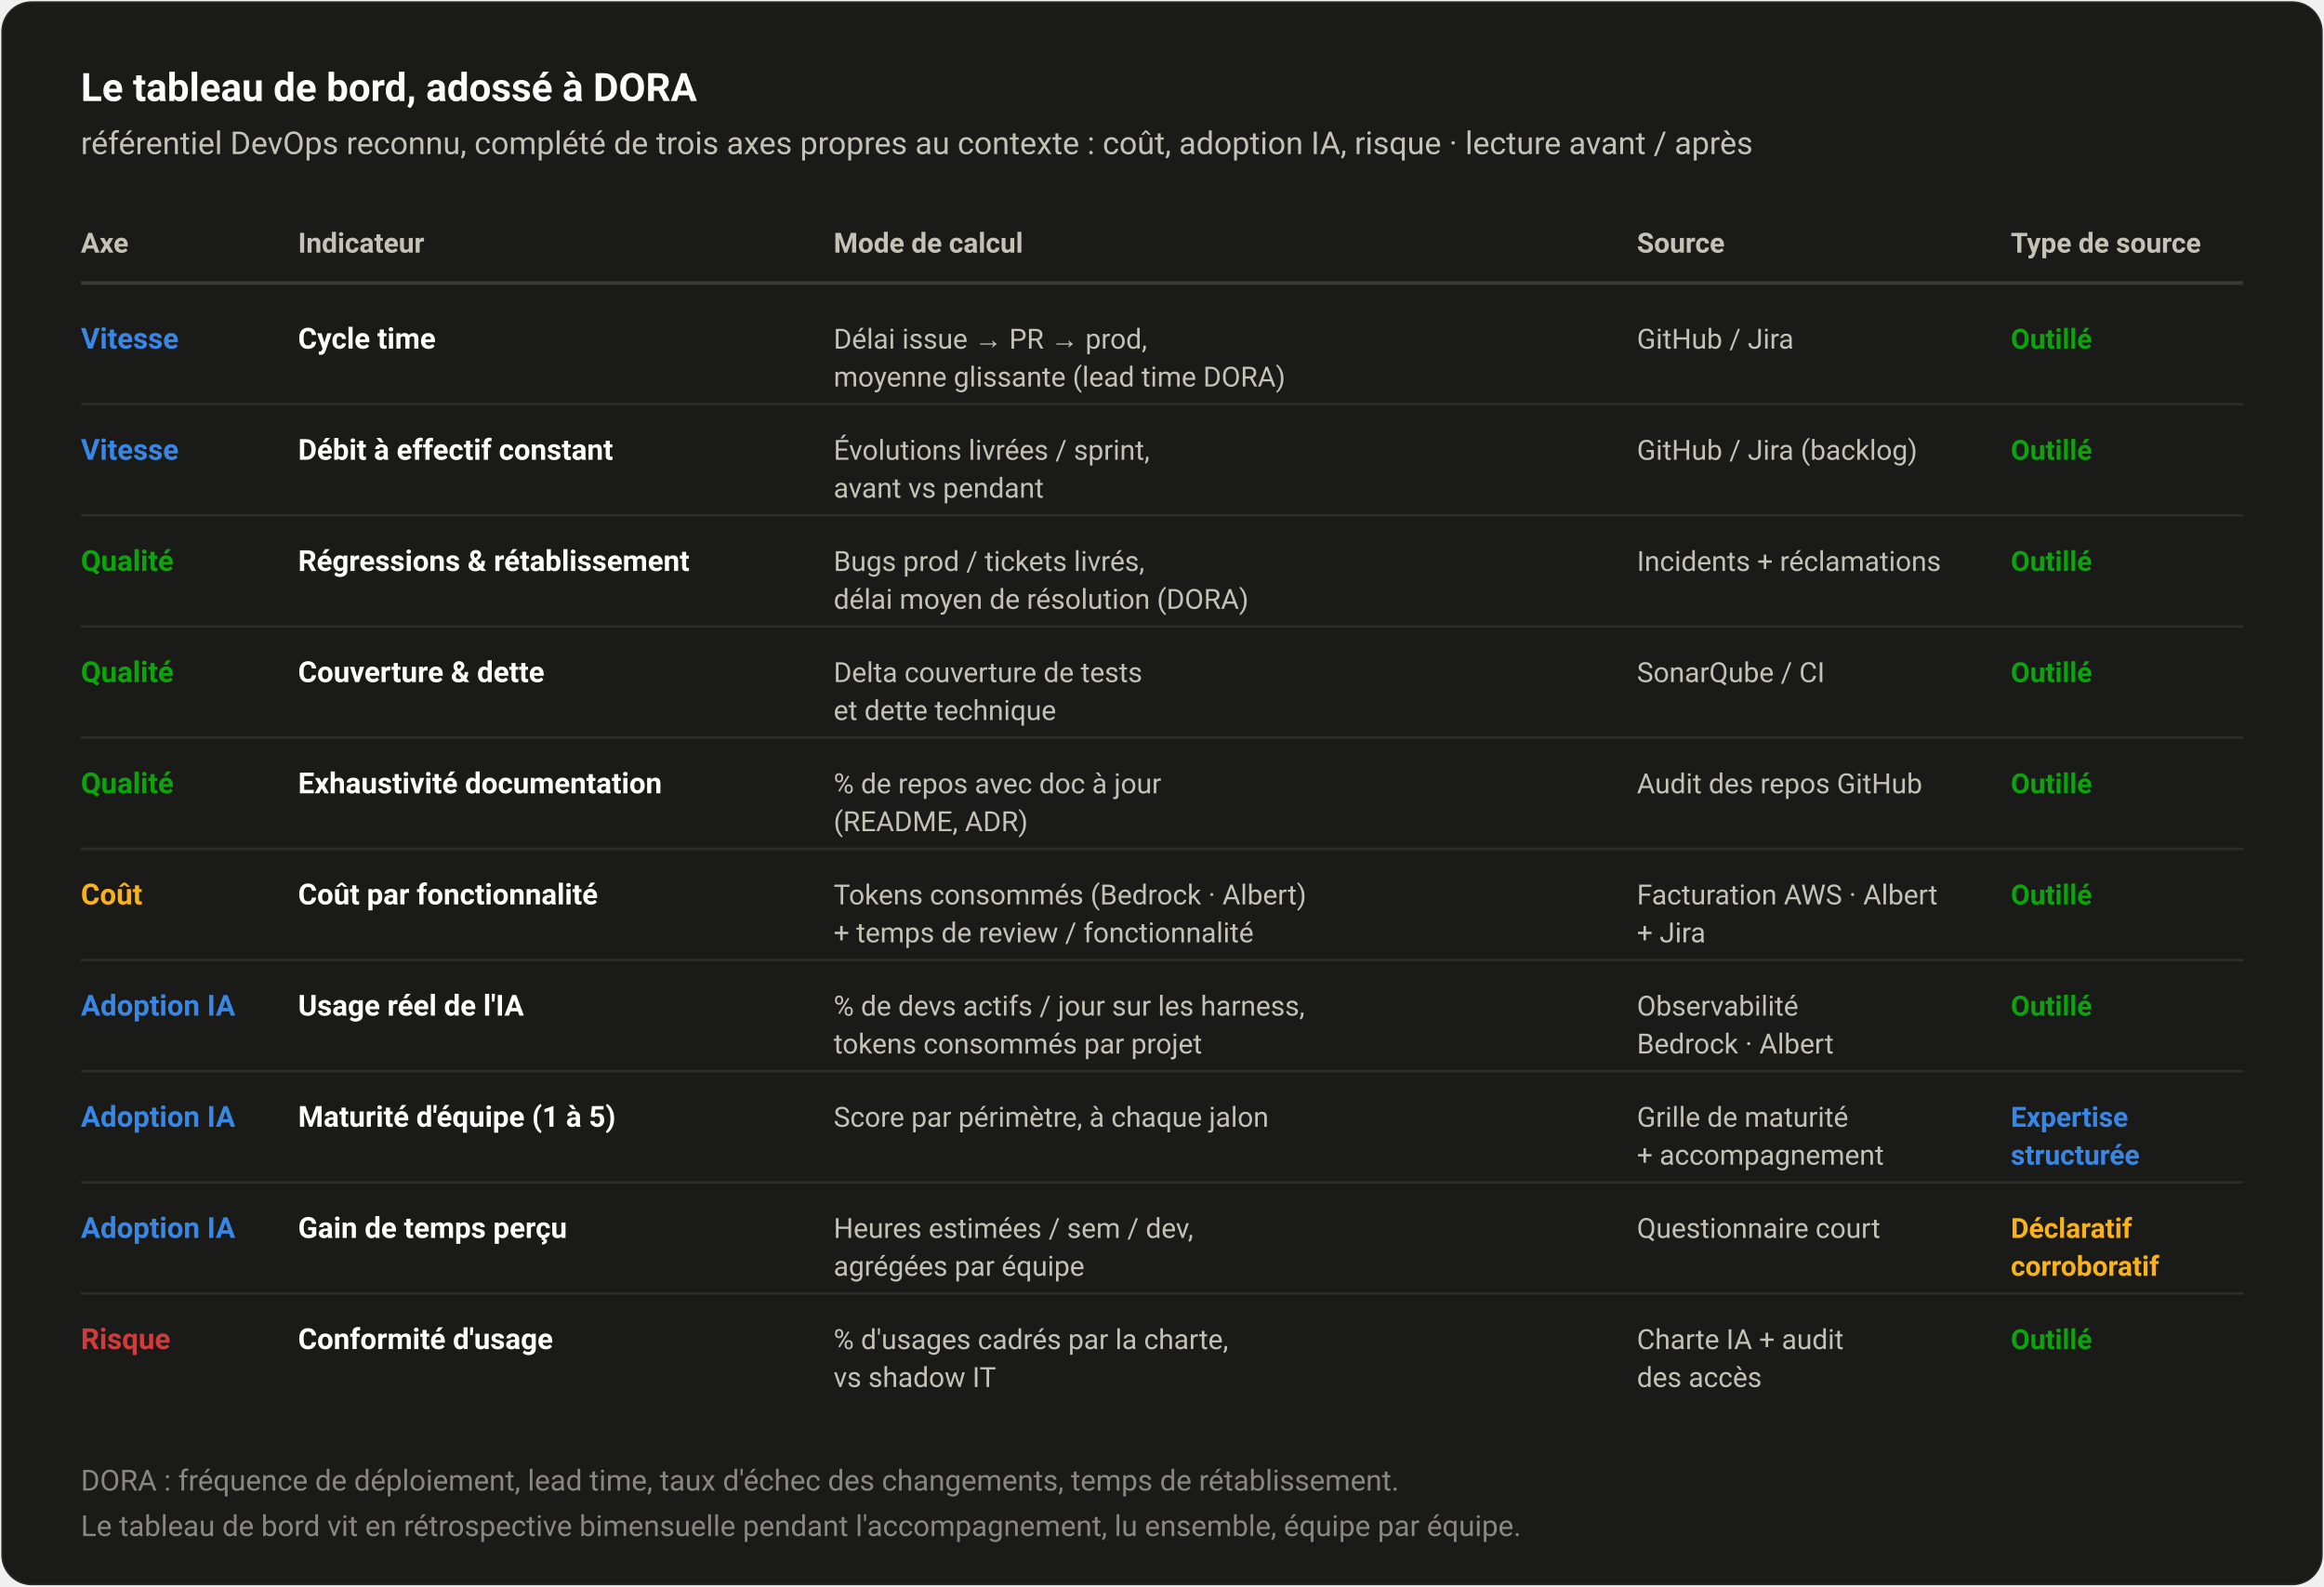
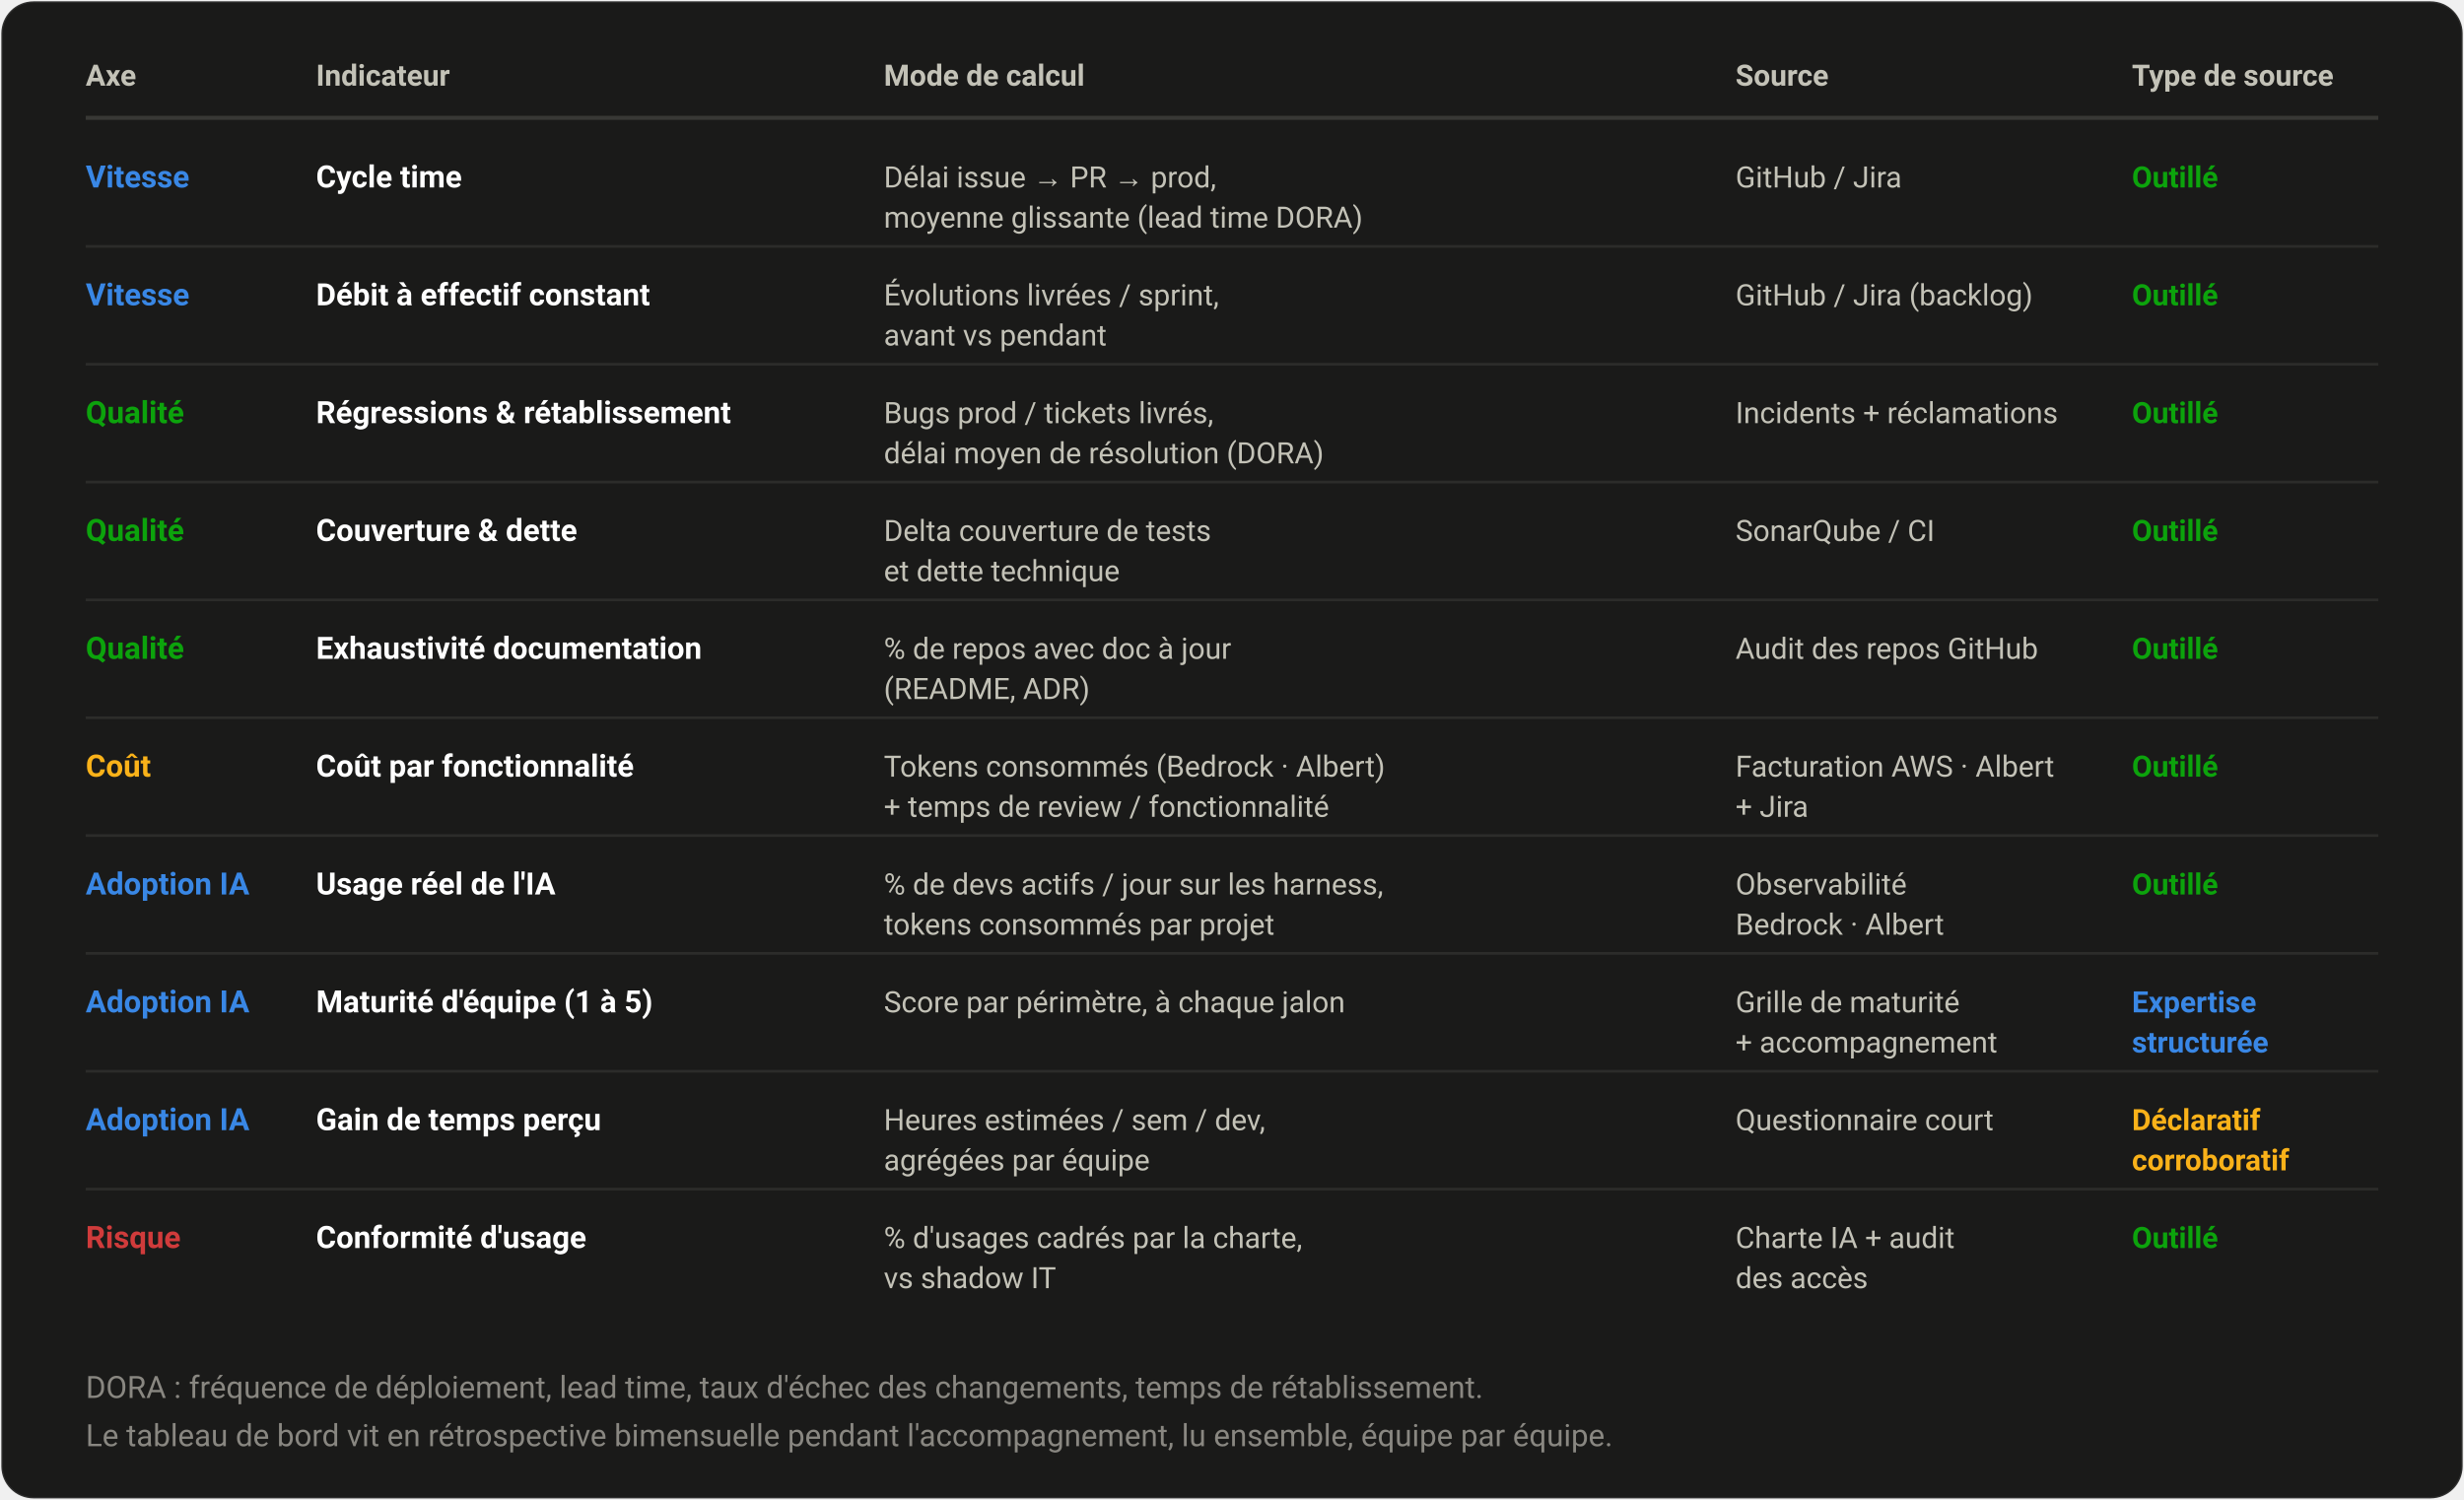
- <svg xmlns="http://www.w3.org/2000/svg" width="920" height="628" viewBox="0 0 920 628" font-family="-apple-system,'Segoe UI',system-ui,Roboto,'Helvetica Neue',Arial,sans-serif">
-   <rect x="0.5" y="0.5" width="919" height="627" rx="12" fill="#1a1a19" stroke="rgba(255,255,255,0.10)" />
-   <text x="32" y="40" font-size="15.5" fill="#ffffff" font-weight="600" text-anchor="start">Le tableau de bord, adossé à DORA</text>
-   <text x="32" y="61" font-size="12.5" fill="#c3c2b7" font-weight="normal" text-anchor="start">référentiel DevOps reconnu, complété de trois axes propres au contexte : coût, adoption IA, risque · lecture avant / après</text>
-   <text x="32" y="100" font-size="11" fill="#c3c2b7" font-weight="600" text-anchor="start">Axe</text>
-   <text x="118" y="100" font-size="11" fill="#c3c2b7" font-weight="600" text-anchor="start">Indicateur</text>
-   <text x="330" y="100" font-size="11" fill="#c3c2b7" font-weight="600" text-anchor="start">Mode de calcul</text>
-   <text x="648" y="100" font-size="11" fill="#c3c2b7" font-weight="600" text-anchor="start">Source</text>
-   <text x="796" y="100" font-size="11" fill="#c3c2b7" font-weight="600" text-anchor="start">Type de source</text>
-   <line x1="32" y1="112" x2="888" y2="112" stroke="#383835" stroke-width="1.5" />
-   <text x="32" y="138" font-size="11.5" fill="#3987e5" font-weight="600" text-anchor="start">Vitesse</text>
-   <text x="118" y="138" font-size="11.5" fill="#ffffff" font-weight="600" text-anchor="start">Cycle time</text>
-   <text x="330" y="138" font-size="11" fill="#c3c2b7" font-weight="normal" text-anchor="start">Délai issue → PR → prod,</text>
-   <text x="330" y="153" font-size="11" fill="#c3c2b7" font-weight="normal" text-anchor="start">moyenne glissante (lead time DORA)</text>
-   <text x="648" y="138" font-size="11" fill="#c3c2b7" font-weight="normal" text-anchor="start">GitHub / Jira</text>
-   <text x="796" y="138" font-size="11" fill="#0ca30c" font-weight="600" text-anchor="start">Outillé</text>
-   <line x1="32" y1="160" x2="888" y2="160" stroke="#2c2c2a" stroke-width="1" />
-   <text x="32" y="182" font-size="11.5" fill="#3987e5" font-weight="600" text-anchor="start">Vitesse</text>
-   <text x="118" y="182" font-size="11.5" fill="#ffffff" font-weight="600" text-anchor="start">Débit à effectif constant</text>
-   <text x="330" y="182" font-size="11" fill="#c3c2b7" font-weight="normal" text-anchor="start">Évolutions livrées / sprint,</text>
-   <text x="330" y="197" font-size="11" fill="#c3c2b7" font-weight="normal" text-anchor="start">avant vs pendant</text>
-   <text x="648" y="182" font-size="11" fill="#c3c2b7" font-weight="normal" text-anchor="start">GitHub / Jira (backlog)</text>
-   <text x="796" y="182" font-size="11" fill="#0ca30c" font-weight="600" text-anchor="start">Outillé</text>
-   <line x1="32" y1="204" x2="888" y2="204" stroke="#2c2c2a" stroke-width="1" />
-   <text x="32" y="226" font-size="11.5" fill="#0ca30c" font-weight="600" text-anchor="start">Qualité</text>
-   <text x="118" y="226" font-size="11.5" fill="#ffffff" font-weight="600" text-anchor="start">Régressions &amp; rétablissement</text>
-   <text x="330" y="226" font-size="11" fill="#c3c2b7" font-weight="normal" text-anchor="start">Bugs prod / tickets livrés,</text>
-   <text x="330" y="241" font-size="11" fill="#c3c2b7" font-weight="normal" text-anchor="start">délai moyen de résolution (DORA)</text>
-   <text x="648" y="226" font-size="11" fill="#c3c2b7" font-weight="normal" text-anchor="start">Incidents + réclamations</text>
-   <text x="796" y="226" font-size="11" fill="#0ca30c" font-weight="600" text-anchor="start">Outillé</text>
-   <line x1="32" y1="248" x2="888" y2="248" stroke="#2c2c2a" stroke-width="1" />
-   <text x="32" y="270" font-size="11.5" fill="#0ca30c" font-weight="600" text-anchor="start">Qualité</text>
-   <text x="118" y="270" font-size="11.5" fill="#ffffff" font-weight="600" text-anchor="start">Couverture &amp; dette</text>
-   <text x="330" y="270" font-size="11" fill="#c3c2b7" font-weight="normal" text-anchor="start">Delta couverture de tests</text>
-   <text x="330" y="285" font-size="11" fill="#c3c2b7" font-weight="normal" text-anchor="start">et dette technique</text>
-   <text x="648" y="270" font-size="11" fill="#c3c2b7" font-weight="normal" text-anchor="start">SonarQube / CI</text>
-   <text x="796" y="270" font-size="11" fill="#0ca30c" font-weight="600" text-anchor="start">Outillé</text>
-   <line x1="32" y1="292" x2="888" y2="292" stroke="#2c2c2a" stroke-width="1" />
-   <text x="32" y="314" font-size="11.5" fill="#0ca30c" font-weight="600" text-anchor="start">Qualité</text>
-   <text x="118" y="314" font-size="11.5" fill="#ffffff" font-weight="600" text-anchor="start">Exhaustivité documentation</text>
-   <text x="330" y="314" font-size="11" fill="#c3c2b7" font-weight="normal" text-anchor="start">% de repos avec doc à jour</text>
-   <text x="330" y="329" font-size="11" fill="#c3c2b7" font-weight="normal" text-anchor="start">(README, ADR)</text>
-   <text x="648" y="314" font-size="11" fill="#c3c2b7" font-weight="normal" text-anchor="start">Audit des repos GitHub</text>
-   <text x="796" y="314" font-size="11" fill="#0ca30c" font-weight="600" text-anchor="start">Outillé</text>
-   <line x1="32" y1="336" x2="888" y2="336" stroke="#2c2c2a" stroke-width="1" />
-   <text x="32" y="358" font-size="11.5" fill="#fab219" font-weight="600" text-anchor="start">Coût</text>
-   <text x="118" y="358" font-size="11.5" fill="#ffffff" font-weight="600" text-anchor="start">Coût par fonctionnalité</text>
-   <text x="330" y="358" font-size="11" fill="#c3c2b7" font-weight="normal" text-anchor="start">Tokens consommés (Bedrock · Albert)</text>
-   <text x="330" y="373" font-size="11" fill="#c3c2b7" font-weight="normal" text-anchor="start">+ temps de review / fonctionnalité</text>
-   <text x="648" y="358" font-size="11" fill="#c3c2b7" font-weight="normal" text-anchor="start">Facturation AWS · Albert</text>
-   <text x="648" y="373" font-size="11" fill="#c3c2b7" font-weight="normal" text-anchor="start">+ Jira</text>
-   <text x="796" y="358" font-size="11" fill="#0ca30c" font-weight="600" text-anchor="start">Outillé</text>
-   <line x1="32" y1="380" x2="888" y2="380" stroke="#2c2c2a" stroke-width="1" />
-   <text x="32" y="402" font-size="11.5" fill="#3987e5" font-weight="600" text-anchor="start">Adoption IA</text>
-   <text x="118" y="402" font-size="11.5" fill="#ffffff" font-weight="600" text-anchor="start">Usage réel de l'IA</text>
-   <text x="330" y="402" font-size="11" fill="#c3c2b7" font-weight="normal" text-anchor="start">% de devs actifs / jour sur les harness,</text>
-   <text x="330" y="417" font-size="11" fill="#c3c2b7" font-weight="normal" text-anchor="start">tokens consommés par projet</text>
-   <text x="648" y="402" font-size="11" fill="#c3c2b7" font-weight="normal" text-anchor="start">Observabilité</text>
-   <text x="648" y="417" font-size="11" fill="#c3c2b7" font-weight="normal" text-anchor="start">Bedrock · Albert</text>
-   <text x="796" y="402" font-size="11" fill="#0ca30c" font-weight="600" text-anchor="start">Outillé</text>
-   <line x1="32" y1="424" x2="888" y2="424" stroke="#2c2c2a" stroke-width="1" />
-   <text x="32" y="446" font-size="11.5" fill="#3987e5" font-weight="600" text-anchor="start">Adoption IA</text>
-   <text x="118" y="446" font-size="11.5" fill="#ffffff" font-weight="600" text-anchor="start">Maturité d'équipe (1 à 5)</text>
-   <text x="330" y="446" font-size="11" fill="#c3c2b7" font-weight="normal" text-anchor="start">Score par périmètre, à chaque jalon</text>
-   <text x="648" y="446" font-size="11" fill="#c3c2b7" font-weight="normal" text-anchor="start">Grille de maturité</text>
-   <text x="648" y="461" font-size="11" fill="#c3c2b7" font-weight="normal" text-anchor="start">+ accompagnement</text>
-   <text x="796" y="446" font-size="11" fill="#3987e5" font-weight="600" text-anchor="start">Expertise</text>
-   <text x="796" y="461" font-size="11" fill="#3987e5" font-weight="600" text-anchor="start">structurée</text>
-   <line x1="32" y1="468" x2="888" y2="468" stroke="#2c2c2a" stroke-width="1" />
-   <text x="32" y="490" font-size="11.5" fill="#3987e5" font-weight="600" text-anchor="start">Adoption IA</text>
-   <text x="118" y="490" font-size="11.5" fill="#ffffff" font-weight="600" text-anchor="start">Gain de temps perçu</text>
-   <text x="330" y="490" font-size="11" fill="#c3c2b7" font-weight="normal" text-anchor="start">Heures estimées / sem / dev,</text>
-   <text x="330" y="505" font-size="11" fill="#c3c2b7" font-weight="normal" text-anchor="start">agrégées par équipe</text>
-   <text x="648" y="490" font-size="11" fill="#c3c2b7" font-weight="normal" text-anchor="start">Questionnaire court</text>
-   <text x="796" y="490" font-size="11" fill="#fab219" font-weight="600" text-anchor="start">Déclaratif</text>
-   <text x="796" y="505" font-size="11" fill="#fab219" font-weight="600" text-anchor="start">corroboratif</text>
-   <line x1="32" y1="512" x2="888" y2="512" stroke="#2c2c2a" stroke-width="1" />
-   <text x="32" y="534" font-size="11.5" fill="#d03b3b" font-weight="600" text-anchor="start">Risque</text>
-   <text x="118" y="534" font-size="11.5" fill="#ffffff" font-weight="600" text-anchor="start">Conformité d'usage</text>
-   <text x="330" y="534" font-size="11" fill="#c3c2b7" font-weight="normal" text-anchor="start">% d'usages cadrés par la charte,</text>
-   <text x="330" y="549" font-size="11" fill="#c3c2b7" font-weight="normal" text-anchor="start">vs shadow IT</text>
-   <text x="648" y="534" font-size="11" fill="#c3c2b7" font-weight="normal" text-anchor="start">Charte IA + audit</text>
-   <text x="648" y="549" font-size="11" fill="#c3c2b7" font-weight="normal" text-anchor="start">des accès</text>
-   <text x="796" y="534" font-size="11" fill="#0ca30c" font-weight="600" text-anchor="start">Outillé</text>
-   <text x="32" y="590" font-size="11.5" fill="#898781" font-weight="normal" text-anchor="start">DORA : fréquence de déploiement, lead time, taux d'échec des changements, temps de rétablissement.</text>
-   <text x="32" y="608" font-size="11.5" fill="#898781" font-weight="normal" text-anchor="start">Le tableau de bord vit en rétrospective bimensuelle pendant l'accompagnement, lu ensemble, équipe par équipe.</text>
+ <svg xmlns="http://www.w3.org/2000/svg" width="920" height="560" viewBox="0 0 920 560" font-family="-apple-system,'Segoe UI',system-ui,Roboto,'Helvetica Neue',Arial,sans-serif">
+   <rect x="0.5" y="0.5" width="919" height="559" rx="12" fill="#1a1a19" stroke="rgba(255,255,255,0.10)" />
+   <text x="32" y="32" font-size="11" fill="#c3c2b7" font-weight="600" text-anchor="start">Axe</text>
+   <text x="118" y="32" font-size="11" fill="#c3c2b7" font-weight="600" text-anchor="start">Indicateur</text>
+   <text x="330" y="32" font-size="11" fill="#c3c2b7" font-weight="600" text-anchor="start">Mode de calcul</text>
+   <text x="648" y="32" font-size="11" fill="#c3c2b7" font-weight="600" text-anchor="start">Source</text>
+   <text x="796" y="32" font-size="11" fill="#c3c2b7" font-weight="600" text-anchor="start">Type de source</text>
+   <line x1="32" y1="44" x2="888" y2="44" stroke="#383835" stroke-width="1.5" />
+   <text x="32" y="70" font-size="11.5" fill="#3987e5" font-weight="600" text-anchor="start">Vitesse</text>
+   <text x="118" y="70" font-size="11.5" fill="#ffffff" font-weight="600" text-anchor="start">Cycle time</text>
+   <text x="330" y="70" font-size="11" fill="#c3c2b7" font-weight="normal" text-anchor="start">Délai issue → PR → prod,</text>
+   <text x="330" y="85" font-size="11" fill="#c3c2b7" font-weight="normal" text-anchor="start">moyenne glissante (lead time DORA)</text>
+   <text x="648" y="70" font-size="11" fill="#c3c2b7" font-weight="normal" text-anchor="start">GitHub / Jira</text>
+   <text x="796" y="70" font-size="11" fill="#0ca30c" font-weight="600" text-anchor="start">Outillé</text>
+   <line x1="32" y1="92" x2="888" y2="92" stroke="#2c2c2a" stroke-width="1" />
+   <text x="32" y="114" font-size="11.5" fill="#3987e5" font-weight="600" text-anchor="start">Vitesse</text>
+   <text x="118" y="114" font-size="11.5" fill="#ffffff" font-weight="600" text-anchor="start">Débit à effectif constant</text>
+   <text x="330" y="114" font-size="11" fill="#c3c2b7" font-weight="normal" text-anchor="start">Évolutions livrées / sprint,</text>
+   <text x="330" y="129" font-size="11" fill="#c3c2b7" font-weight="normal" text-anchor="start">avant vs pendant</text>
+   <text x="648" y="114" font-size="11" fill="#c3c2b7" font-weight="normal" text-anchor="start">GitHub / Jira (backlog)</text>
+   <text x="796" y="114" font-size="11" fill="#0ca30c" font-weight="600" text-anchor="start">Outillé</text>
+   <line x1="32" y1="136" x2="888" y2="136" stroke="#2c2c2a" stroke-width="1" />
+   <text x="32" y="158" font-size="11.5" fill="#0ca30c" font-weight="600" text-anchor="start">Qualité</text>
+   <text x="118" y="158" font-size="11.5" fill="#ffffff" font-weight="600" text-anchor="start">Régressions &amp; rétablissement</text>
+   <text x="330" y="158" font-size="11" fill="#c3c2b7" font-weight="normal" text-anchor="start">Bugs prod / tickets livrés,</text>
+   <text x="330" y="173" font-size="11" fill="#c3c2b7" font-weight="normal" text-anchor="start">délai moyen de résolution (DORA)</text>
+   <text x="648" y="158" font-size="11" fill="#c3c2b7" font-weight="normal" text-anchor="start">Incidents + réclamations</text>
+   <text x="796" y="158" font-size="11" fill="#0ca30c" font-weight="600" text-anchor="start">Outillé</text>
+   <line x1="32" y1="180" x2="888" y2="180" stroke="#2c2c2a" stroke-width="1" />
+   <text x="32" y="202" font-size="11.5" fill="#0ca30c" font-weight="600" text-anchor="start">Qualité</text>
+   <text x="118" y="202" font-size="11.5" fill="#ffffff" font-weight="600" text-anchor="start">Couverture &amp; dette</text>
+   <text x="330" y="202" font-size="11" fill="#c3c2b7" font-weight="normal" text-anchor="start">Delta couverture de tests</text>
+   <text x="330" y="217" font-size="11" fill="#c3c2b7" font-weight="normal" text-anchor="start">et dette technique</text>
+   <text x="648" y="202" font-size="11" fill="#c3c2b7" font-weight="normal" text-anchor="start">SonarQube / CI</text>
+   <text x="796" y="202" font-size="11" fill="#0ca30c" font-weight="600" text-anchor="start">Outillé</text>
+   <line x1="32" y1="224" x2="888" y2="224" stroke="#2c2c2a" stroke-width="1" />
+   <text x="32" y="246" font-size="11.5" fill="#0ca30c" font-weight="600" text-anchor="start">Qualité</text>
+   <text x="118" y="246" font-size="11.5" fill="#ffffff" font-weight="600" text-anchor="start">Exhaustivité documentation</text>
+   <text x="330" y="246" font-size="11" fill="#c3c2b7" font-weight="normal" text-anchor="start">% de repos avec doc à jour</text>
+   <text x="330" y="261" font-size="11" fill="#c3c2b7" font-weight="normal" text-anchor="start">(README, ADR)</text>
+   <text x="648" y="246" font-size="11" fill="#c3c2b7" font-weight="normal" text-anchor="start">Audit des repos GitHub</text>
+   <text x="796" y="246" font-size="11" fill="#0ca30c" font-weight="600" text-anchor="start">Outillé</text>
+   <line x1="32" y1="268" x2="888" y2="268" stroke="#2c2c2a" stroke-width="1" />
+   <text x="32" y="290" font-size="11.5" fill="#fab219" font-weight="600" text-anchor="start">Coût</text>
+   <text x="118" y="290" font-size="11.5" fill="#ffffff" font-weight="600" text-anchor="start">Coût par fonctionnalité</text>
+   <text x="330" y="290" font-size="11" fill="#c3c2b7" font-weight="normal" text-anchor="start">Tokens consommés (Bedrock · Albert)</text>
+   <text x="330" y="305" font-size="11" fill="#c3c2b7" font-weight="normal" text-anchor="start">+ temps de review / fonctionnalité</text>
+   <text x="648" y="290" font-size="11" fill="#c3c2b7" font-weight="normal" text-anchor="start">Facturation AWS · Albert</text>
+   <text x="648" y="305" font-size="11" fill="#c3c2b7" font-weight="normal" text-anchor="start">+ Jira</text>
+   <text x="796" y="290" font-size="11" fill="#0ca30c" font-weight="600" text-anchor="start">Outillé</text>
+   <line x1="32" y1="312" x2="888" y2="312" stroke="#2c2c2a" stroke-width="1" />
+   <text x="32" y="334" font-size="11.5" fill="#3987e5" font-weight="600" text-anchor="start">Adoption IA</text>
+   <text x="118" y="334" font-size="11.5" fill="#ffffff" font-weight="600" text-anchor="start">Usage réel de l'IA</text>
+   <text x="330" y="334" font-size="11" fill="#c3c2b7" font-weight="normal" text-anchor="start">% de devs actifs / jour sur les harness,</text>
+   <text x="330" y="349" font-size="11" fill="#c3c2b7" font-weight="normal" text-anchor="start">tokens consommés par projet</text>
+   <text x="648" y="334" font-size="11" fill="#c3c2b7" font-weight="normal" text-anchor="start">Observabilité</text>
+   <text x="648" y="349" font-size="11" fill="#c3c2b7" font-weight="normal" text-anchor="start">Bedrock · Albert</text>
+   <text x="796" y="334" font-size="11" fill="#0ca30c" font-weight="600" text-anchor="start">Outillé</text>
+   <line x1="32" y1="356" x2="888" y2="356" stroke="#2c2c2a" stroke-width="1" />
+   <text x="32" y="378" font-size="11.5" fill="#3987e5" font-weight="600" text-anchor="start">Adoption IA</text>
+   <text x="118" y="378" font-size="11.5" fill="#ffffff" font-weight="600" text-anchor="start">Maturité d'équipe (1 à 5)</text>
+   <text x="330" y="378" font-size="11" fill="#c3c2b7" font-weight="normal" text-anchor="start">Score par périmètre, à chaque jalon</text>
+   <text x="648" y="378" font-size="11" fill="#c3c2b7" font-weight="normal" text-anchor="start">Grille de maturité</text>
+   <text x="648" y="393" font-size="11" fill="#c3c2b7" font-weight="normal" text-anchor="start">+ accompagnement</text>
+   <text x="796" y="378" font-size="11" fill="#3987e5" font-weight="600" text-anchor="start">Expertise</text>
+   <text x="796" y="393" font-size="11" fill="#3987e5" font-weight="600" text-anchor="start">structurée</text>
+   <line x1="32" y1="400" x2="888" y2="400" stroke="#2c2c2a" stroke-width="1" />
+   <text x="32" y="422" font-size="11.5" fill="#3987e5" font-weight="600" text-anchor="start">Adoption IA</text>
+   <text x="118" y="422" font-size="11.5" fill="#ffffff" font-weight="600" text-anchor="start">Gain de temps perçu</text>
+   <text x="330" y="422" font-size="11" fill="#c3c2b7" font-weight="normal" text-anchor="start">Heures estimées / sem / dev,</text>
+   <text x="330" y="437" font-size="11" fill="#c3c2b7" font-weight="normal" text-anchor="start">agrégées par équipe</text>
+   <text x="648" y="422" font-size="11" fill="#c3c2b7" font-weight="normal" text-anchor="start">Questionnaire court</text>
+   <text x="796" y="422" font-size="11" fill="#fab219" font-weight="600" text-anchor="start">Déclaratif</text>
+   <text x="796" y="437" font-size="11" fill="#fab219" font-weight="600" text-anchor="start">corroboratif</text>
+   <line x1="32" y1="444" x2="888" y2="444" stroke="#2c2c2a" stroke-width="1" />
+   <text x="32" y="466" font-size="11.5" fill="#d03b3b" font-weight="600" text-anchor="start">Risque</text>
+   <text x="118" y="466" font-size="11.5" fill="#ffffff" font-weight="600" text-anchor="start">Conformité d'usage</text>
+   <text x="330" y="466" font-size="11" fill="#c3c2b7" font-weight="normal" text-anchor="start">% d'usages cadrés par la charte,</text>
+   <text x="330" y="481" font-size="11" fill="#c3c2b7" font-weight="normal" text-anchor="start">vs shadow IT</text>
+   <text x="648" y="466" font-size="11" fill="#c3c2b7" font-weight="normal" text-anchor="start">Charte IA + audit</text>
+   <text x="648" y="481" font-size="11" fill="#c3c2b7" font-weight="normal" text-anchor="start">des accès</text>
+   <text x="796" y="466" font-size="11" fill="#0ca30c" font-weight="600" text-anchor="start">Outillé</text>
+   <text x="32" y="522" font-size="11.5" fill="#898781" font-weight="normal" text-anchor="start">DORA : fréquence de déploiement, lead time, taux d'échec des changements, temps de rétablissement.</text>
+   <text x="32" y="540" font-size="11.5" fill="#898781" font-weight="normal" text-anchor="start">Le tableau de bord vit en rétrospective bimensuelle pendant l'accompagnement, lu ensemble, équipe par équipe.</text>
</svg>
